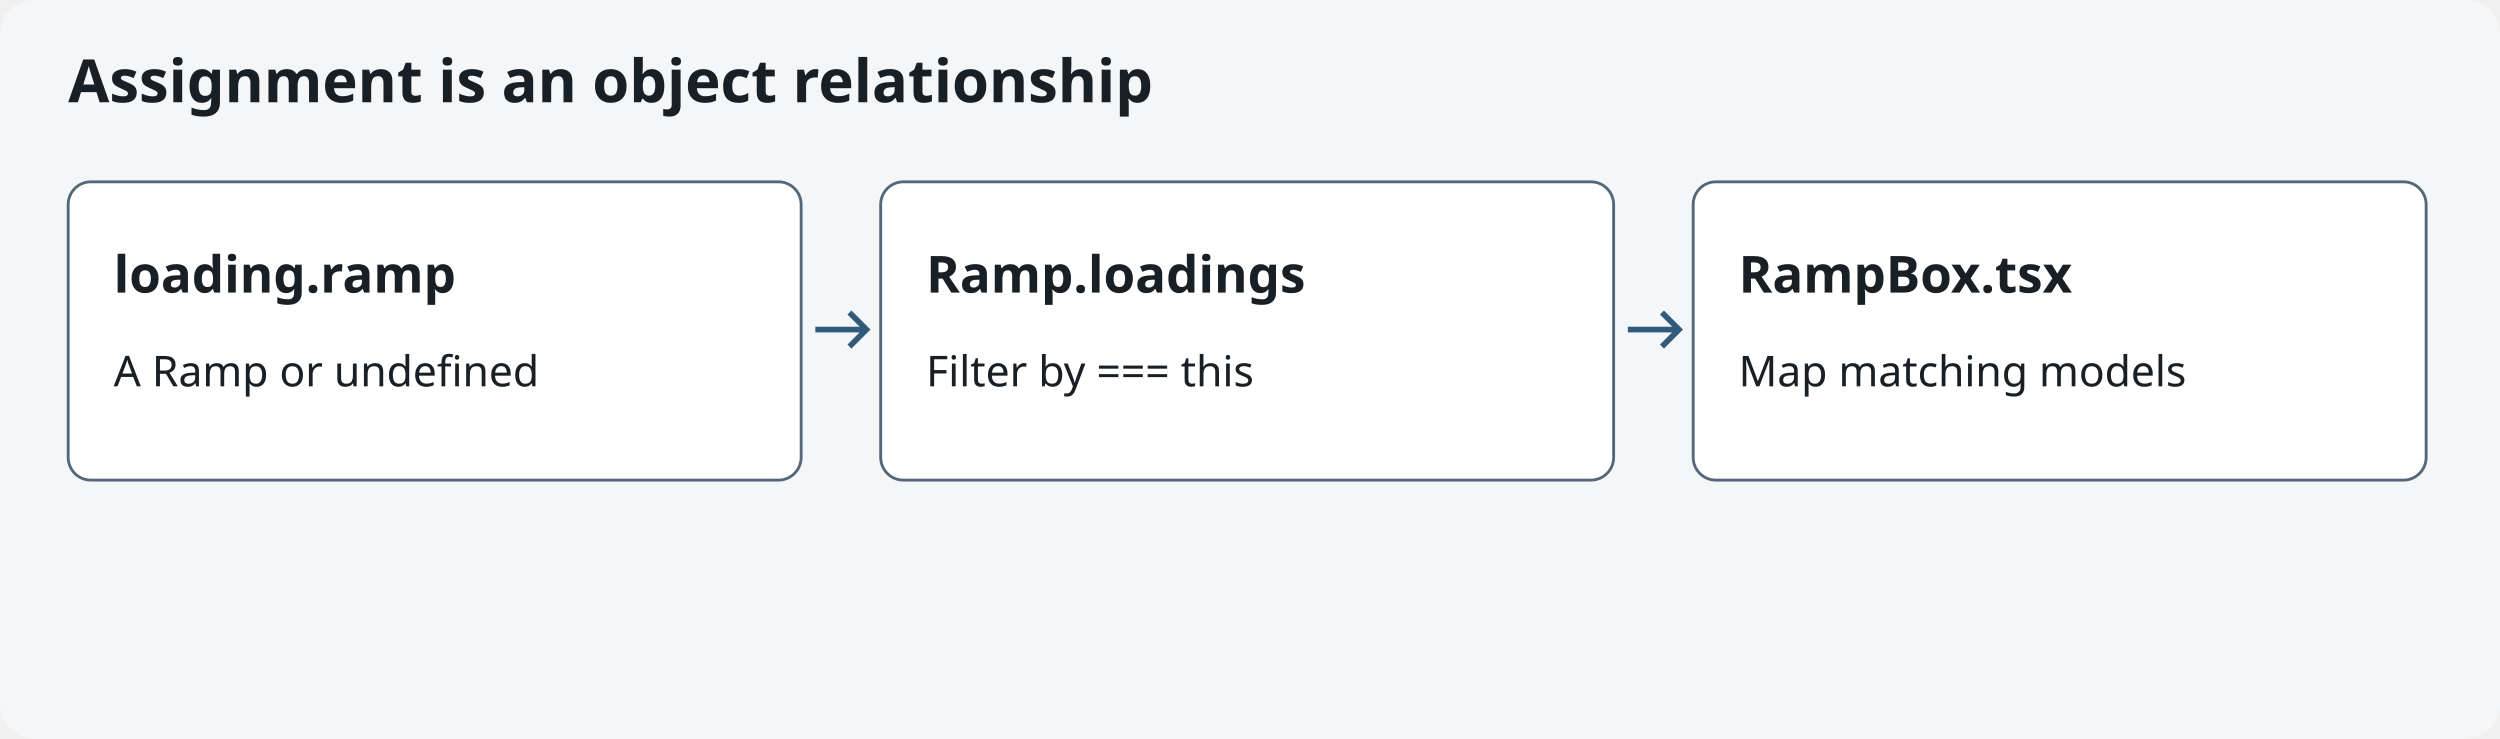
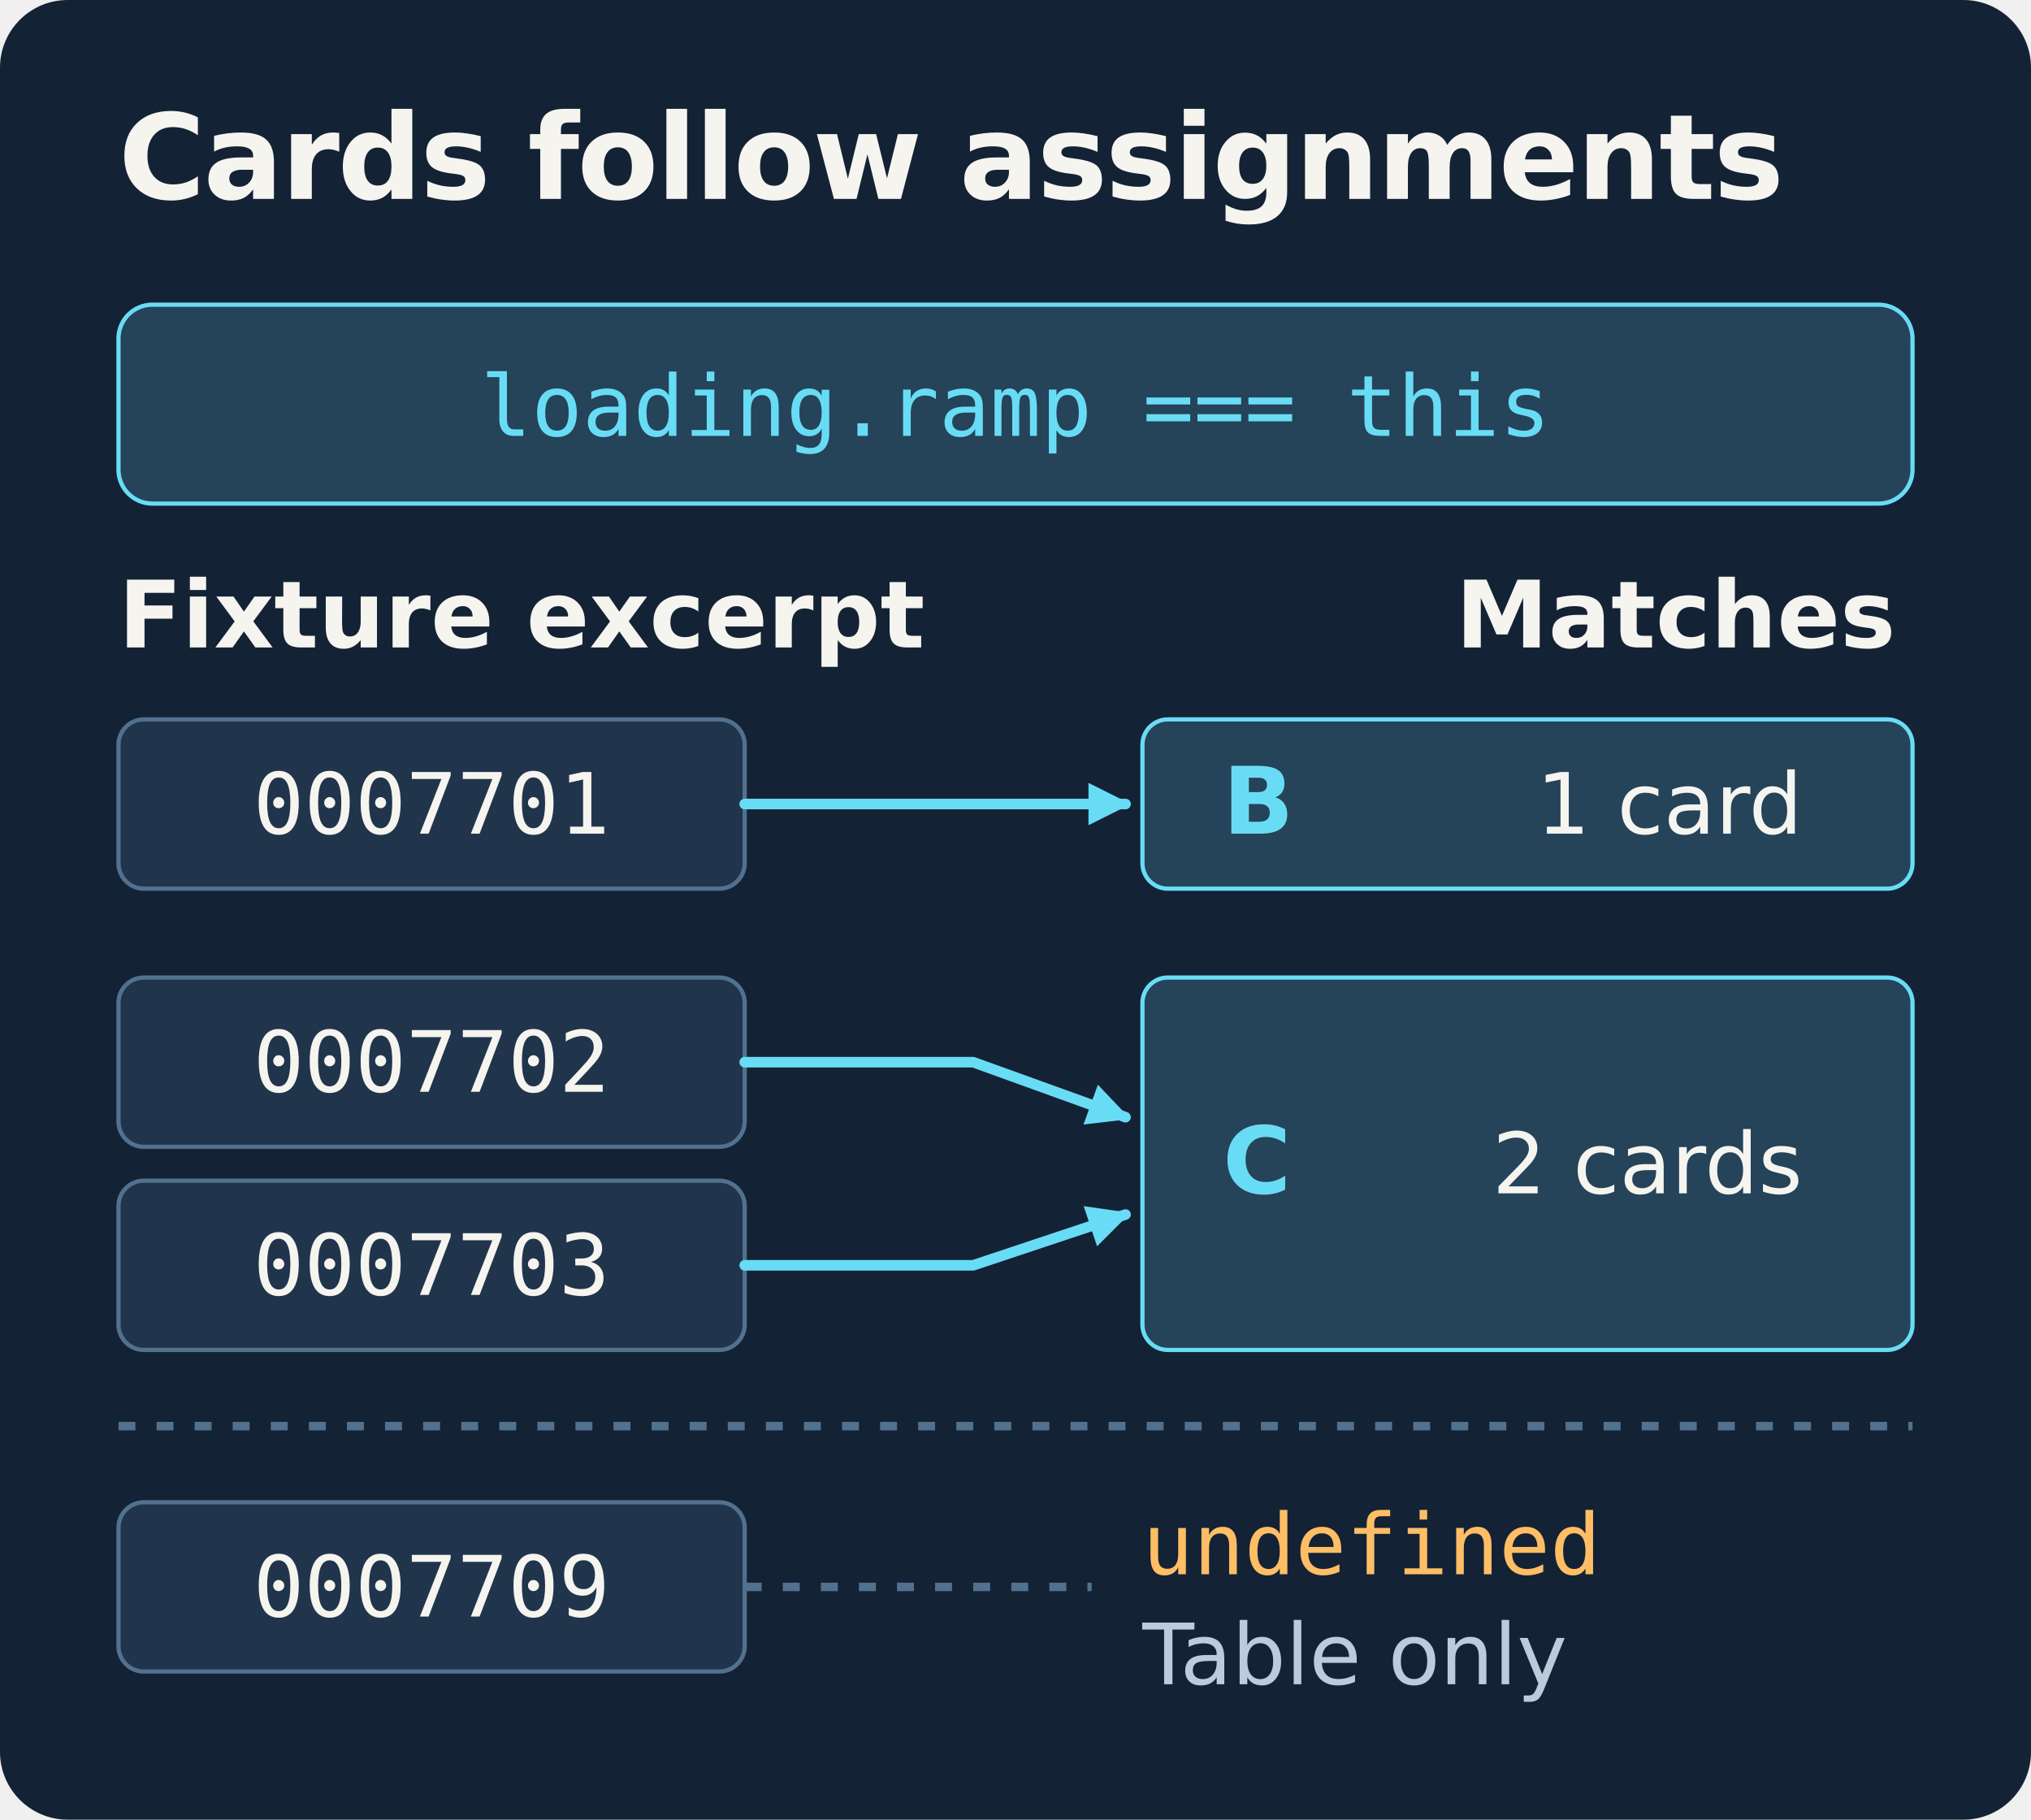
- <svg xmlns="http://www.w3.org/2000/svg" width="880" height="260" viewBox="0 0 880 260" role="img" aria-labelledby="title desc">
-   <rect width="880" height="260" rx="12" fill="#f4f6f8" />
-   <g font-family="system-ui, sans-serif" fill="#182026">
-     <text x="24" y="36" font-size="21" font-weight="700">Assignment is an object relationship</text>
-     <rect x="24" y="64" width="258" height="105" rx="8" fill="#fff" stroke="#526779" />
-     <text x="40" y="103" font-size="18" font-weight="600">loading.ramp</text>
-     <text x="40" y="136" font-size="15">A Ramp or undefined</text>
-     <path d="M287 116h18m-6-6 6 6-6 6" fill="none" stroke="#315b7a" stroke-width="2" />
-     <rect x="310" y="64" width="258" height="105" rx="8" fill="#fff" stroke="#526779" />
-     <text x="326" y="103" font-size="18" font-weight="600">Ramp.loadings</text>
-     <text x="326" y="136" font-size="15">Filter by === this</text>
-     <path d="M573 116h18m-6-6 6 6-6 6" fill="none" stroke="#315b7a" stroke-width="2" />
-     <rect x="596" y="64" width="258" height="105" rx="8" fill="#fff" stroke="#526779" />
-     <text x="612" y="103" font-size="18" font-weight="600">RampBox.tsx</text>
-     <text x="612" y="136" font-size="15">Map matching models</text>
+ <svg xmlns="http://www.w3.org/2000/svg" width="480" height="430" viewBox="0 0 480 430" role="img" aria-labelledby="title" aria-describedby="desc" focusable="false">
+   <style>
+     svg { font: 20px system-ui, "DejaVu Sans", sans-serif; fill: #f5f4ef; }
+     .title { font-size: 28px; font-weight: 750; letter-spacing: -.5px; }
+     .label { font-size: 22px; font-weight: 700; }
+     .muted { fill: #bbcbdc; }
+     .cyan { fill: #69dcf5; }
+     .amber { fill: #ffbe65; }
+     .code { font-family: ui-monospace, Consolas, "DejaVu Sans Mono", monospace; }
+     .surface { fill: #20354c; stroke: #52718f; }
+     .line { fill: none; stroke: #52718f; stroke-width: 2; }
+     .route { fill: none; stroke: #69dcf5; stroke-width: 2.5; stroke-linecap: round; stroke-linejoin: round; }
+   </style>
+   <defs>
+     <marker id="tip" viewBox="0 0 8 8" refX="7" refY="4" markerWidth="4" markerHeight="4" orient="auto">
+       <path d="M0 0l8 4-8 4z" fill="#69dcf5" />
+     </marker>
+   </defs>
+   <rect width="480" height="430" rx="16" fill="#142235" />
+   <text x="28" y="47" class="title">Cards follow assignments</text>
+   <rect x="28" y="72" width="424" height="47" rx="8" fill="#254359" stroke="#69dcf5" />
+   <text x="240" y="103" text-anchor="middle" class="code cyan">loading.ramp === this</text>
+   <text x="28" y="153" class="label">Fixture excerpt</text>
+   <text x="448" y="153" text-anchor="end" class="label">Matches</text>
+   <g class="surface">
+     <rect x="28" y="170" width="148" height="40" rx="6" />
+     <rect x="28" y="231" width="148" height="40" rx="6" />
+     <rect x="28" y="279" width="148" height="40" rx="6" />
+     <rect x="28" y="355" width="148" height="40" rx="6" />
  </g>
+   <g class="code" text-anchor="middle">
+     <text x="102" y="197">0007701</text>
+     <text x="102" y="258">0007702</text>
+     <text x="102" y="306">0007703</text>
+     <text x="102" y="382">0007709</text>
+   </g>
+   <path d="M176 190h90" class="route" marker-end="url(#tip)" />
+   <path d="M176 251h54l36 13" class="route" marker-end="url(#tip)" />
+   <path d="M176 299h54l36-12" class="route" marker-end="url(#tip)" />
+   <rect x="270" y="170" width="182" height="40" rx="6" fill="#254359" stroke="#69dcf5" />
+   <rect x="270" y="231" width="182" height="88" rx="6" fill="#254359" stroke="#69dcf5" />
+   <text x="289" y="197" class="label cyan">B</text>
+   <text x="426" y="197" text-anchor="end">1 card</text>
+   <text x="289" y="282" class="label cyan">C</text>
+   <text x="426" y="282" text-anchor="end">2 cards</text>
+   <path d="M28 337h424" class="line" stroke-dasharray="4 5" />
+   <path d="M176 375h82" class="line" stroke-dasharray="4 5" />
+   <text x="270" y="372" class="code amber">undefined</text>
+   <text x="270" y="398" class="muted">Table only</text>
</svg>
